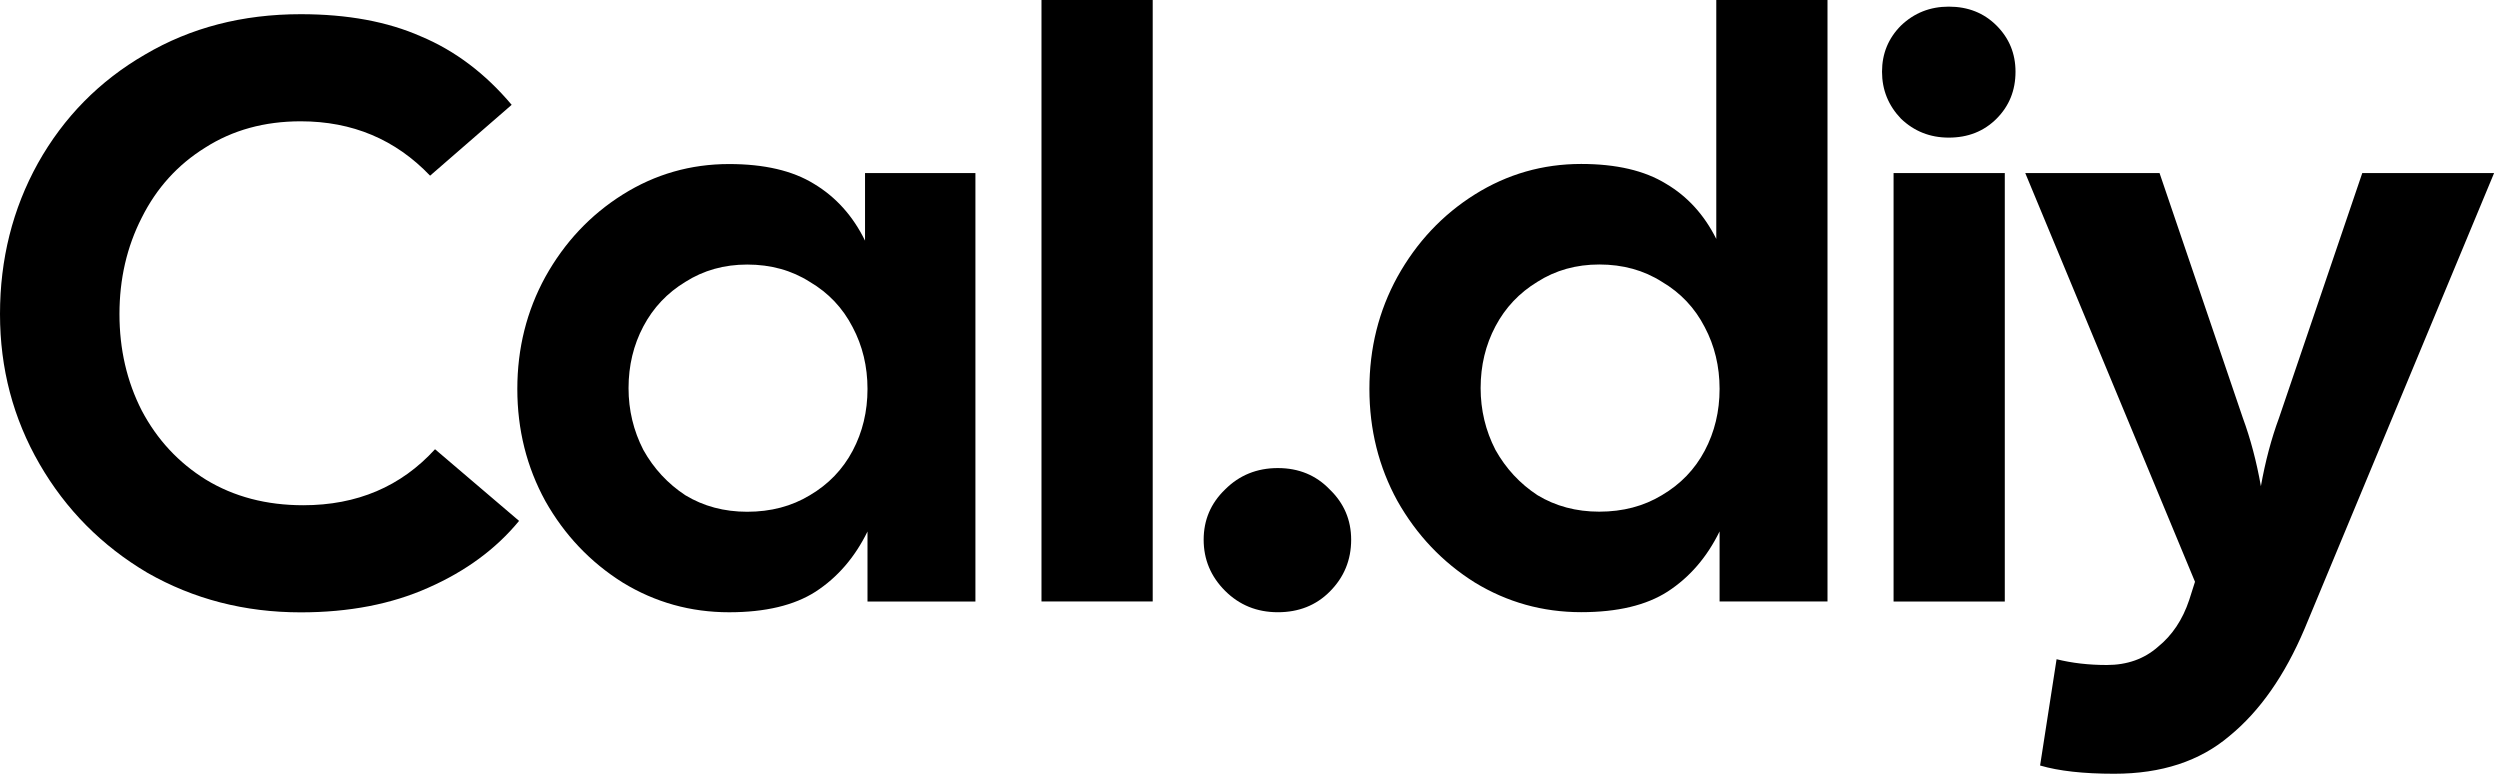
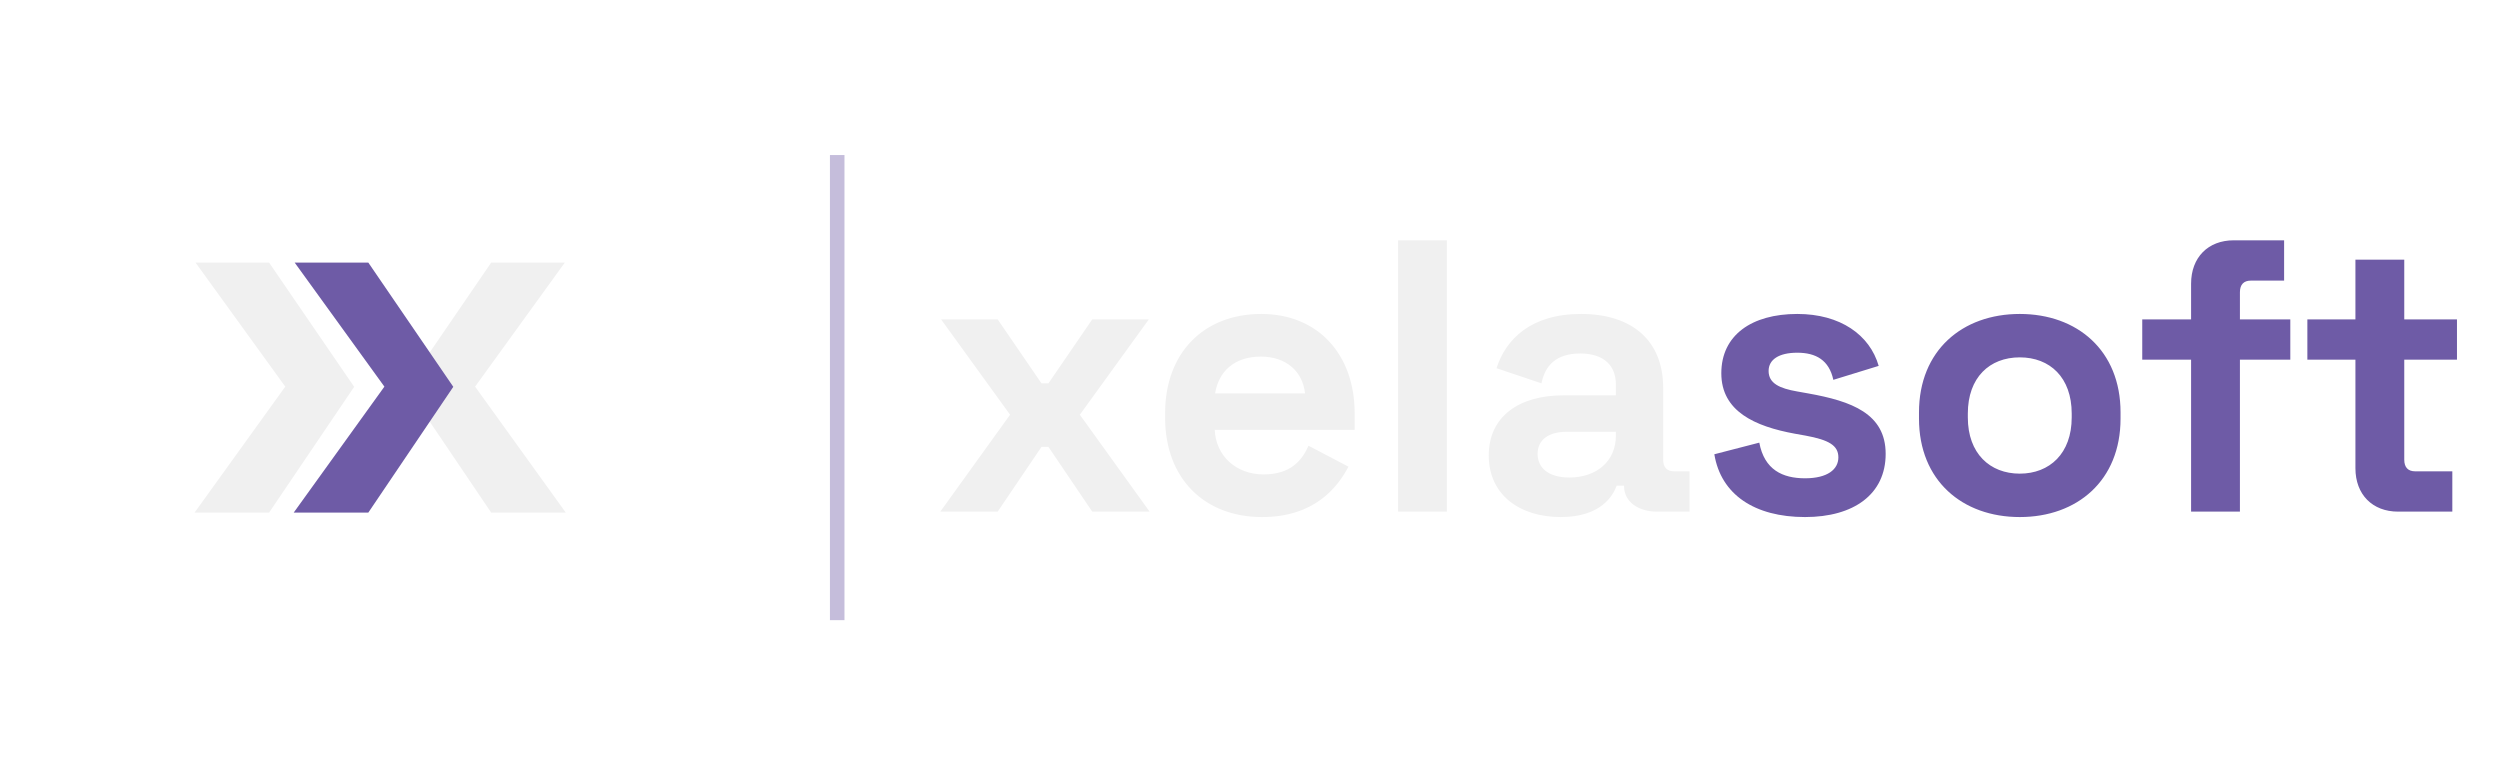
- <svg xmlns="http://www.w3.org/2000/svg" width="84" height="26" viewBox="0 0 84 26" fill="none">
-   <path d="M71.039 25.998C70.005 25.998 69.175 25.906 68.547 25.721L69.101 22.15C69.618 22.279 70.18 22.344 70.79 22.344C71.472 22.344 72.045 22.141 72.506 21.735C72.986 21.347 73.337 20.821 73.558 20.157L73.752 19.548L68.049 5.816H72.561L75.358 14.039C75.616 14.74 75.819 15.506 75.966 16.336C76.114 15.506 76.317 14.74 76.576 14.039L79.372 5.816H83.801L77.434 21.126C76.769 22.695 75.93 23.894 74.915 24.725C73.918 25.574 72.626 25.998 71.039 25.998Z" fill="#000000" />
-   <path d="M63.624 5.815H67.361V20.211H63.624V5.815ZM63.236 2.41C63.236 1.801 63.449 1.284 63.873 0.859C64.316 0.435 64.851 0.223 65.479 0.223C66.125 0.223 66.66 0.435 67.084 0.859C67.509 1.284 67.721 1.801 67.721 2.41C67.721 3.037 67.509 3.563 67.084 3.988C66.66 4.412 66.125 4.624 65.479 4.624C64.851 4.624 64.316 4.412 63.873 3.988C63.449 3.545 63.236 3.019 63.236 2.41Z" fill="#000000" />
-   <path d="M53.127 20.569C51.835 20.569 50.644 20.237 49.555 19.573C48.466 18.89 47.599 17.976 46.953 16.832C46.325 15.688 46.012 14.433 46.012 13.067C46.012 11.701 46.325 10.446 46.953 9.302C47.599 8.139 48.466 7.216 49.555 6.533C50.644 5.851 51.835 5.509 53.127 5.509C54.308 5.509 55.258 5.731 55.978 6.174C56.698 6.598 57.261 7.216 57.667 8.028V0H61.404V20.209H57.778V17.856C57.353 18.724 56.772 19.397 56.033 19.877C55.314 20.339 54.345 20.569 53.127 20.569ZM49.749 13.039C49.749 13.777 49.915 14.47 50.247 15.116C50.598 15.743 51.069 16.251 51.659 16.638C52.268 17.007 52.961 17.192 53.736 17.192C54.529 17.192 55.231 17.007 55.84 16.638C56.467 16.269 56.947 15.771 57.279 15.143C57.611 14.516 57.778 13.824 57.778 13.067C57.778 12.31 57.611 11.618 57.279 10.991C56.947 10.345 56.467 9.837 55.84 9.468C55.231 9.08 54.529 8.887 53.736 8.887C52.961 8.887 52.268 9.08 51.659 9.468C51.05 9.837 50.58 10.335 50.247 10.963C49.915 11.591 49.749 12.283 49.749 13.039Z" fill="#000000" />
-   <path d="M42.935 20.571C42.234 20.571 41.643 20.331 41.163 19.852C40.683 19.372 40.443 18.799 40.443 18.135C40.443 17.471 40.683 16.908 41.163 16.446C41.643 15.966 42.234 15.727 42.935 15.727C43.636 15.727 44.218 15.966 44.679 16.446C45.159 16.908 45.399 17.471 45.399 18.135C45.399 18.818 45.159 19.399 44.679 19.879C44.218 20.341 43.636 20.571 42.935 20.571Z" fill="#000000" />
-   <path d="M34.994 0H38.731V20.209H34.994V0Z" fill="#000000" />
-   <path d="M24.497 20.572C23.205 20.572 22.014 20.24 20.925 19.575C19.837 18.892 18.969 17.979 18.323 16.835C17.696 15.69 17.382 14.435 17.382 13.069C17.382 11.704 17.696 10.449 18.323 9.304C18.969 8.142 19.837 7.219 20.925 6.536C22.014 5.853 23.205 5.512 24.497 5.512C25.678 5.512 26.628 5.733 27.348 6.176C28.086 6.619 28.659 7.256 29.065 8.086V5.816H32.774V20.212H29.148V17.859C28.723 18.726 28.142 19.4 27.404 19.88C26.684 20.341 25.715 20.572 24.497 20.572ZM21.119 13.042C21.119 13.78 21.285 14.472 21.617 15.118C21.968 15.746 22.439 16.253 23.029 16.641C23.639 17.01 24.331 17.195 25.106 17.195C25.899 17.195 26.601 17.01 27.21 16.641C27.837 16.272 28.317 15.773 28.649 15.146C28.982 14.518 29.148 13.826 29.148 13.069C29.148 12.313 28.982 11.621 28.649 10.993C28.317 10.347 27.837 9.84 27.21 9.471C26.601 9.083 25.899 8.889 25.106 8.889C24.331 8.889 23.639 9.083 23.029 9.471C22.42 9.84 21.95 10.338 21.617 10.966C21.285 11.593 21.119 12.285 21.119 13.042Z" fill="#000000" />
-   <path d="M10.105 20.575C8.222 20.575 6.506 20.132 4.955 19.247C3.424 18.342 2.215 17.124 1.329 15.592C0.443 14.06 0 12.381 0 10.554C0 8.708 0.424 7.019 1.273 5.487C2.141 3.937 3.341 2.719 4.872 1.833C6.404 0.929 8.148 0.477 10.105 0.477C11.674 0.477 13.021 0.726 14.147 1.224C15.291 1.704 16.306 2.47 17.192 3.522L14.451 5.903C13.288 4.685 11.84 4.076 10.105 4.076C8.887 4.076 7.816 4.371 6.893 4.961C5.971 5.534 5.26 6.318 4.762 7.315C4.263 8.293 4.014 9.372 4.014 10.554C4.014 11.735 4.263 12.815 4.762 13.793C5.278 14.771 5.998 15.546 6.921 16.118C7.862 16.69 8.951 16.976 10.188 16.976C11.996 16.976 13.473 16.349 14.617 15.094L17.441 17.502C16.666 18.444 15.651 19.191 14.396 19.745C13.159 20.299 11.729 20.575 10.105 20.575Z" fill="#000000" />
+ <svg xmlns="http://www.w3.org/2000/svg" viewBox="0 0 258 80" width="258" height="80">
+   <path d="M 27.77 52.90 L 20.08 52.90 L 29.44 39.90 L 20.18 27.10 L 27.77 27.10 L 36.55 39.92 Z" fill="#F0F0F0" />
+   <path d="M 58.39 52.90 L 50.69 52.90 L 41.92 39.92 L 50.69 27.10 L 58.29 27.10 L 49.03 39.90 Z" fill="#F0F0F0" />
+   <path d="M 30.31 52.90 L 38.01 52.90 L 46.78 39.92 L 38.01 27.10 L 30.41 27.10 L 39.67 39.90 Z" fill="#6E5BA6" />
+   <line x1="86.4" y1="16" x2="86.4" y2="64" stroke="#6E5BA6" stroke-width="1.5" opacity="0.4" />
+   <path d="M97.04 52.80L102.96 52.80L107.48 46.12L108.20 46.12L112.72 52.80L118.64 52.80L111.44 42.80L118.56 32.96L112.72 32.96L108.20 39.56L107.48 39.56L102.96 32.96L97.12 32.96L104.24 42.80ZM130.24 53.36C135.68 53.36 138.04 50.28 139.16 48.16L135.04 46.00C134.36 47.52 133.20 48.96 130.40 48.96C127.60 48.96 125.48 47.08 125.36 44.36L139.80 44.36L139.80 42.64C139.80 36.56 136 32.40 130.16 32.40C124.24 32.40 120.24 36.40 120.24 42.64L120.24 43.12C120.24 49.36 124.28 53.36 130.24 53.36ZM125.40 40.60C125.76 38.32 127.40 36.80 130.12 36.80C132.72 36.80 134.44 38.32 134.68 40.60ZM144.28 52.80L149.32 52.80L149.32 24.80L144.28 24.80ZM161.08 53.36C165.24 53.36 166.48 51.12 166.84 50.12L167.60 50.12L167.60 50.16C167.60 51.76 169.04 52.80 171 52.80L174.36 52.80L174.36 48.64L172.76 48.64C172.04 48.64 171.64 48.24 171.64 47.44L171.64 40.04C171.64 35.08 168.36 32.40 163.16 32.40C158 32.40 155.40 35 154.44 38L159.08 39.56C159.44 37.76 160.56 36.48 163.08 36.48C165.64 36.48 166.76 37.84 166.76 39.68L166.76 40.80L161.32 40.80C156.84 40.80 153.64 42.92 153.64 47.00C153.64 51.08 156.84 53.36 161.08 53.36ZM161.96 49.28C159.80 49.28 158.68 48.28 158.68 46.84C158.68 45.40 159.80 44.56 161.68 44.56L166.76 44.56L166.76 44.96C166.76 47.60 164.76 49.28 161.96 49.28Z" fill="#F0F0F0" />
+   <path d="M186.28 53.36C191.32 53.36 194.60 51.00 194.60 46.84C194.60 42.68 191.08 41.40 186.60 40.60L185.48 40.40C183.64 40.08 182.52 39.56 182.52 38.28C182.52 37.12 183.56 36.40 185.48 36.40C187.40 36.40 188.76 37.16 189.20 39.20L193.88 37.76C192.96 34.56 189.92 32.40 185.48 32.40C180.76 32.40 177.64 34.60 177.64 38.52C177.64 42.44 181.08 44 185.24 44.76L186.36 44.96C188.72 45.40 189.72 45.96 189.72 47.20C189.72 48.44 188.60 49.36 186.28 49.36C183.96 49.36 182.08 48.48 181.56 45.68L176.92 46.88C177.60 51.04 181.08 53.36 186.28 53.36ZM208.44 53.36C214.36 53.36 218.84 49.60 218.84 43.20L218.84 42.56C218.84 36.16 214.36 32.40 208.44 32.40C202.52 32.40 198.04 36.16 198.04 42.56L198.04 43.20C198.04 49.60 202.52 53.36 208.44 53.36ZM208.44 48.88C205.36 48.88 203.08 46.80 203.08 43.08L203.08 42.68C203.08 38.96 205.32 36.88 208.44 36.88C211.56 36.88 213.80 38.96 213.80 42.68L213.80 43.08C213.80 46.80 211.52 48.88 208.44 48.88ZM226.12 52.80L231.16 52.80L231.16 37.12L236.36 37.12L236.36 32.96L231.16 32.96L231.16 30.16C231.16 29.36 231.56 28.96 232.28 28.96L235.72 28.96L235.72 24.80L230.52 24.80C227.88 24.80 226.12 26.56 226.12 29.28L226.12 32.96L221.08 32.96L221.08 37.12L226.12 37.12ZM247.48 52.80L253.08 52.80L253.08 48.64L249.24 48.64C248.52 48.64 248.12 48.24 248.12 47.44L248.12 37.12L253.56 37.12L253.56 32.96L248.12 32.96L248.12 26.80L243.08 26.80L243.08 32.96L238.12 32.96L238.12 37.12L243.08 37.12L243.08 48.32C243.08 51.04 244.84 52.80 247.48 52.80Z" fill="#6E5BA6" />
</svg>
